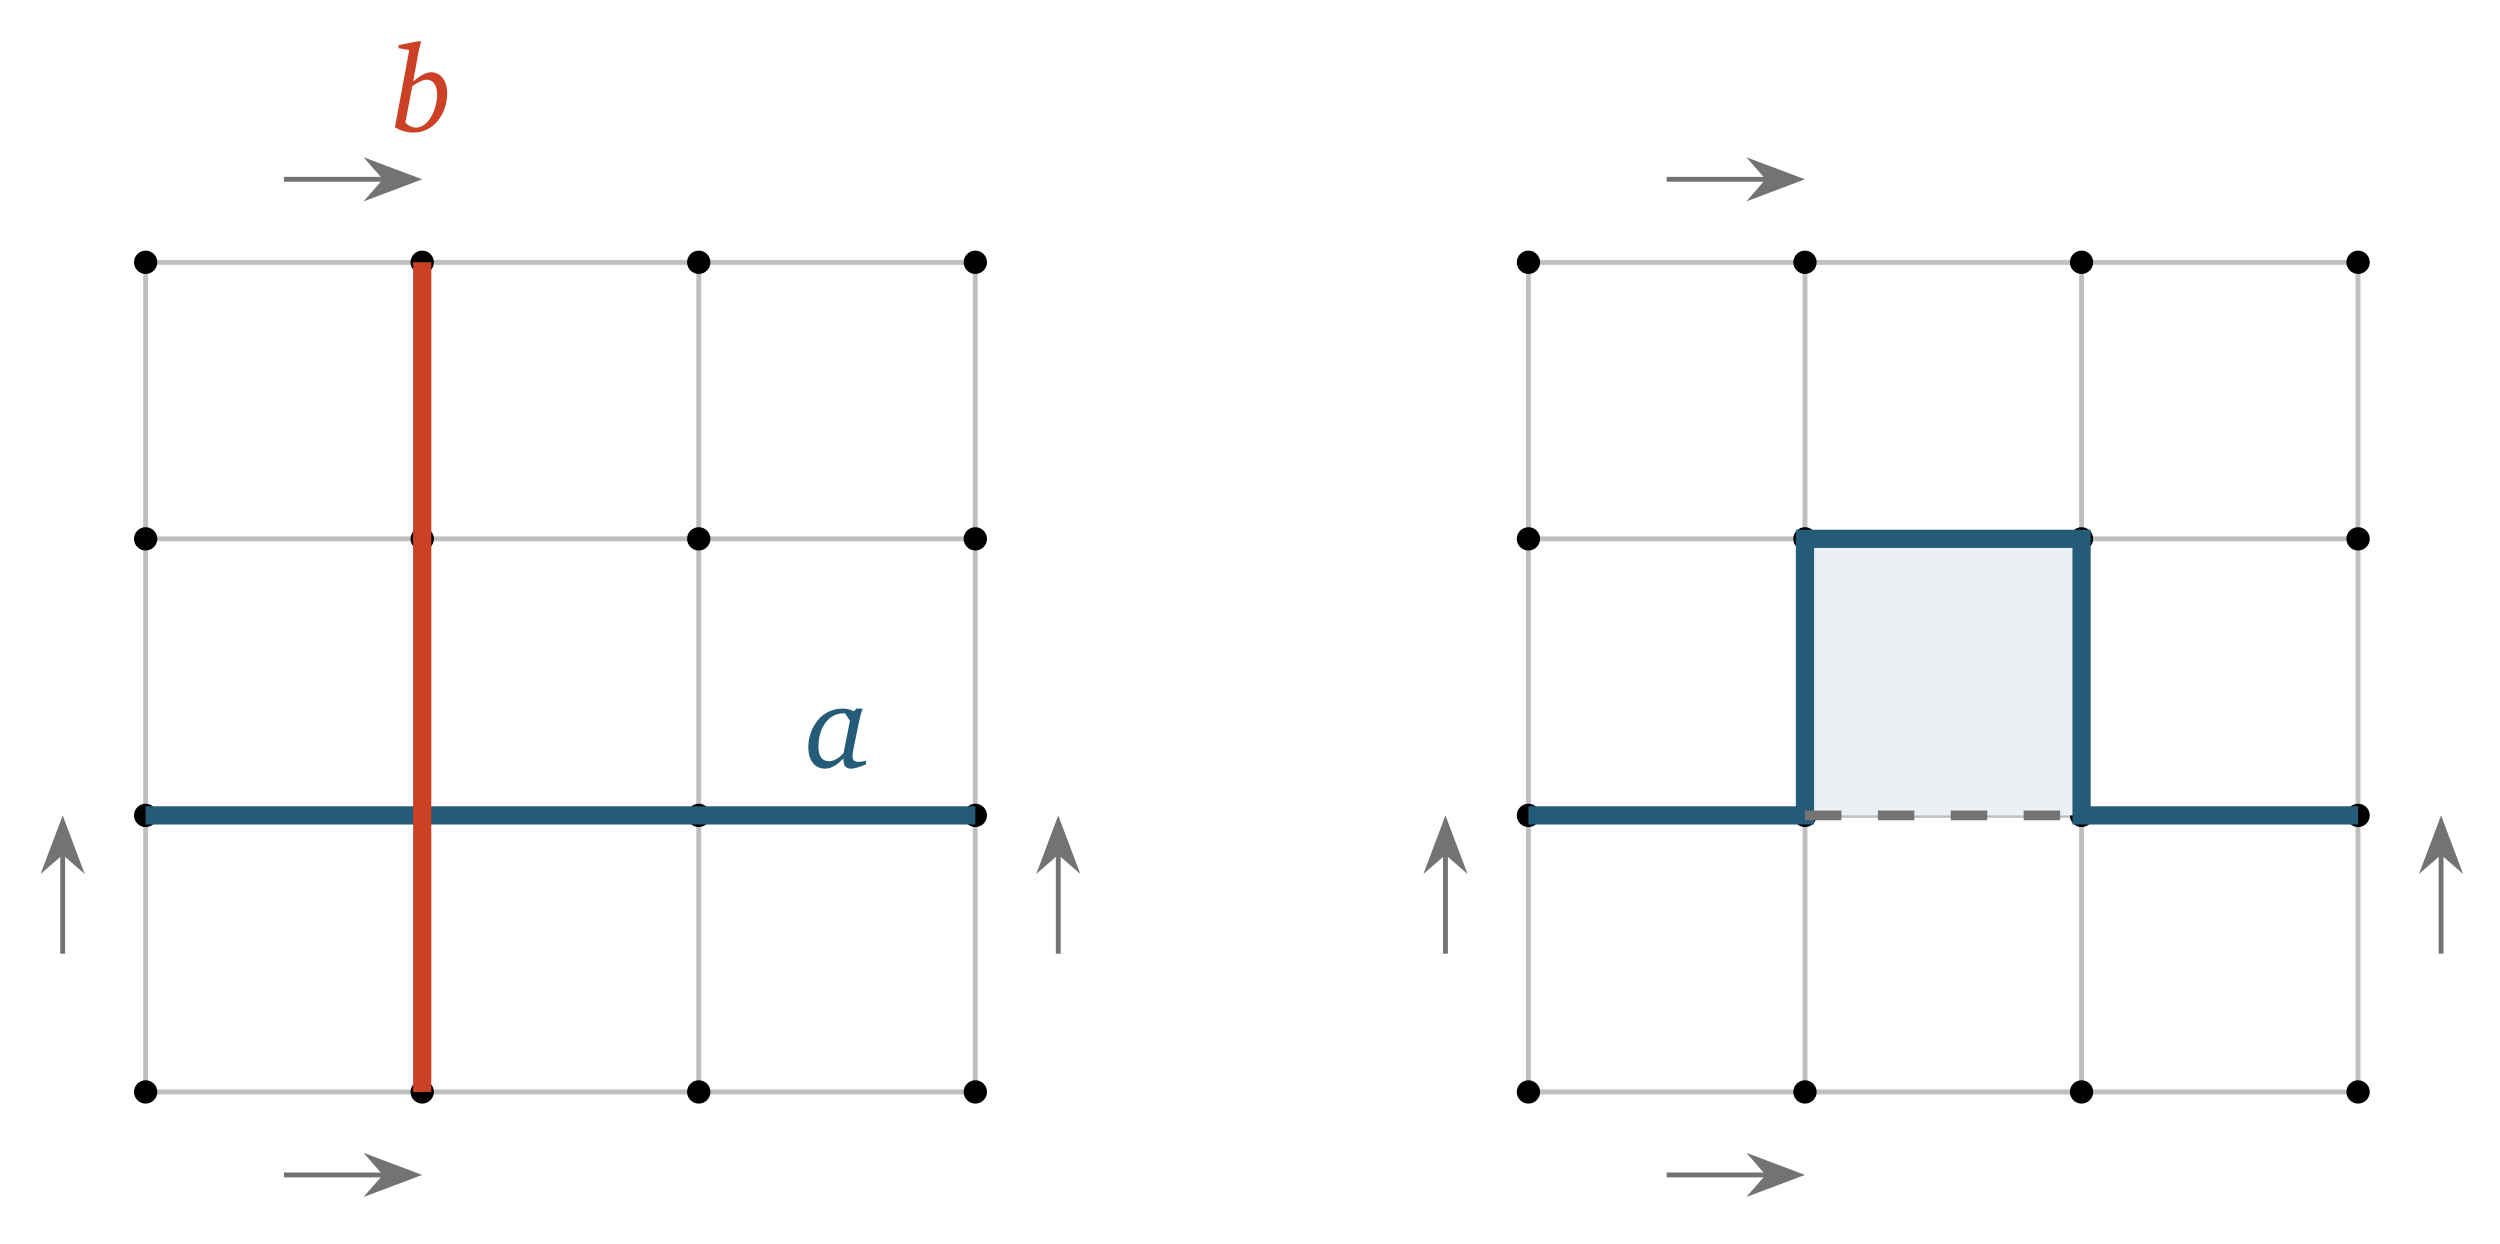
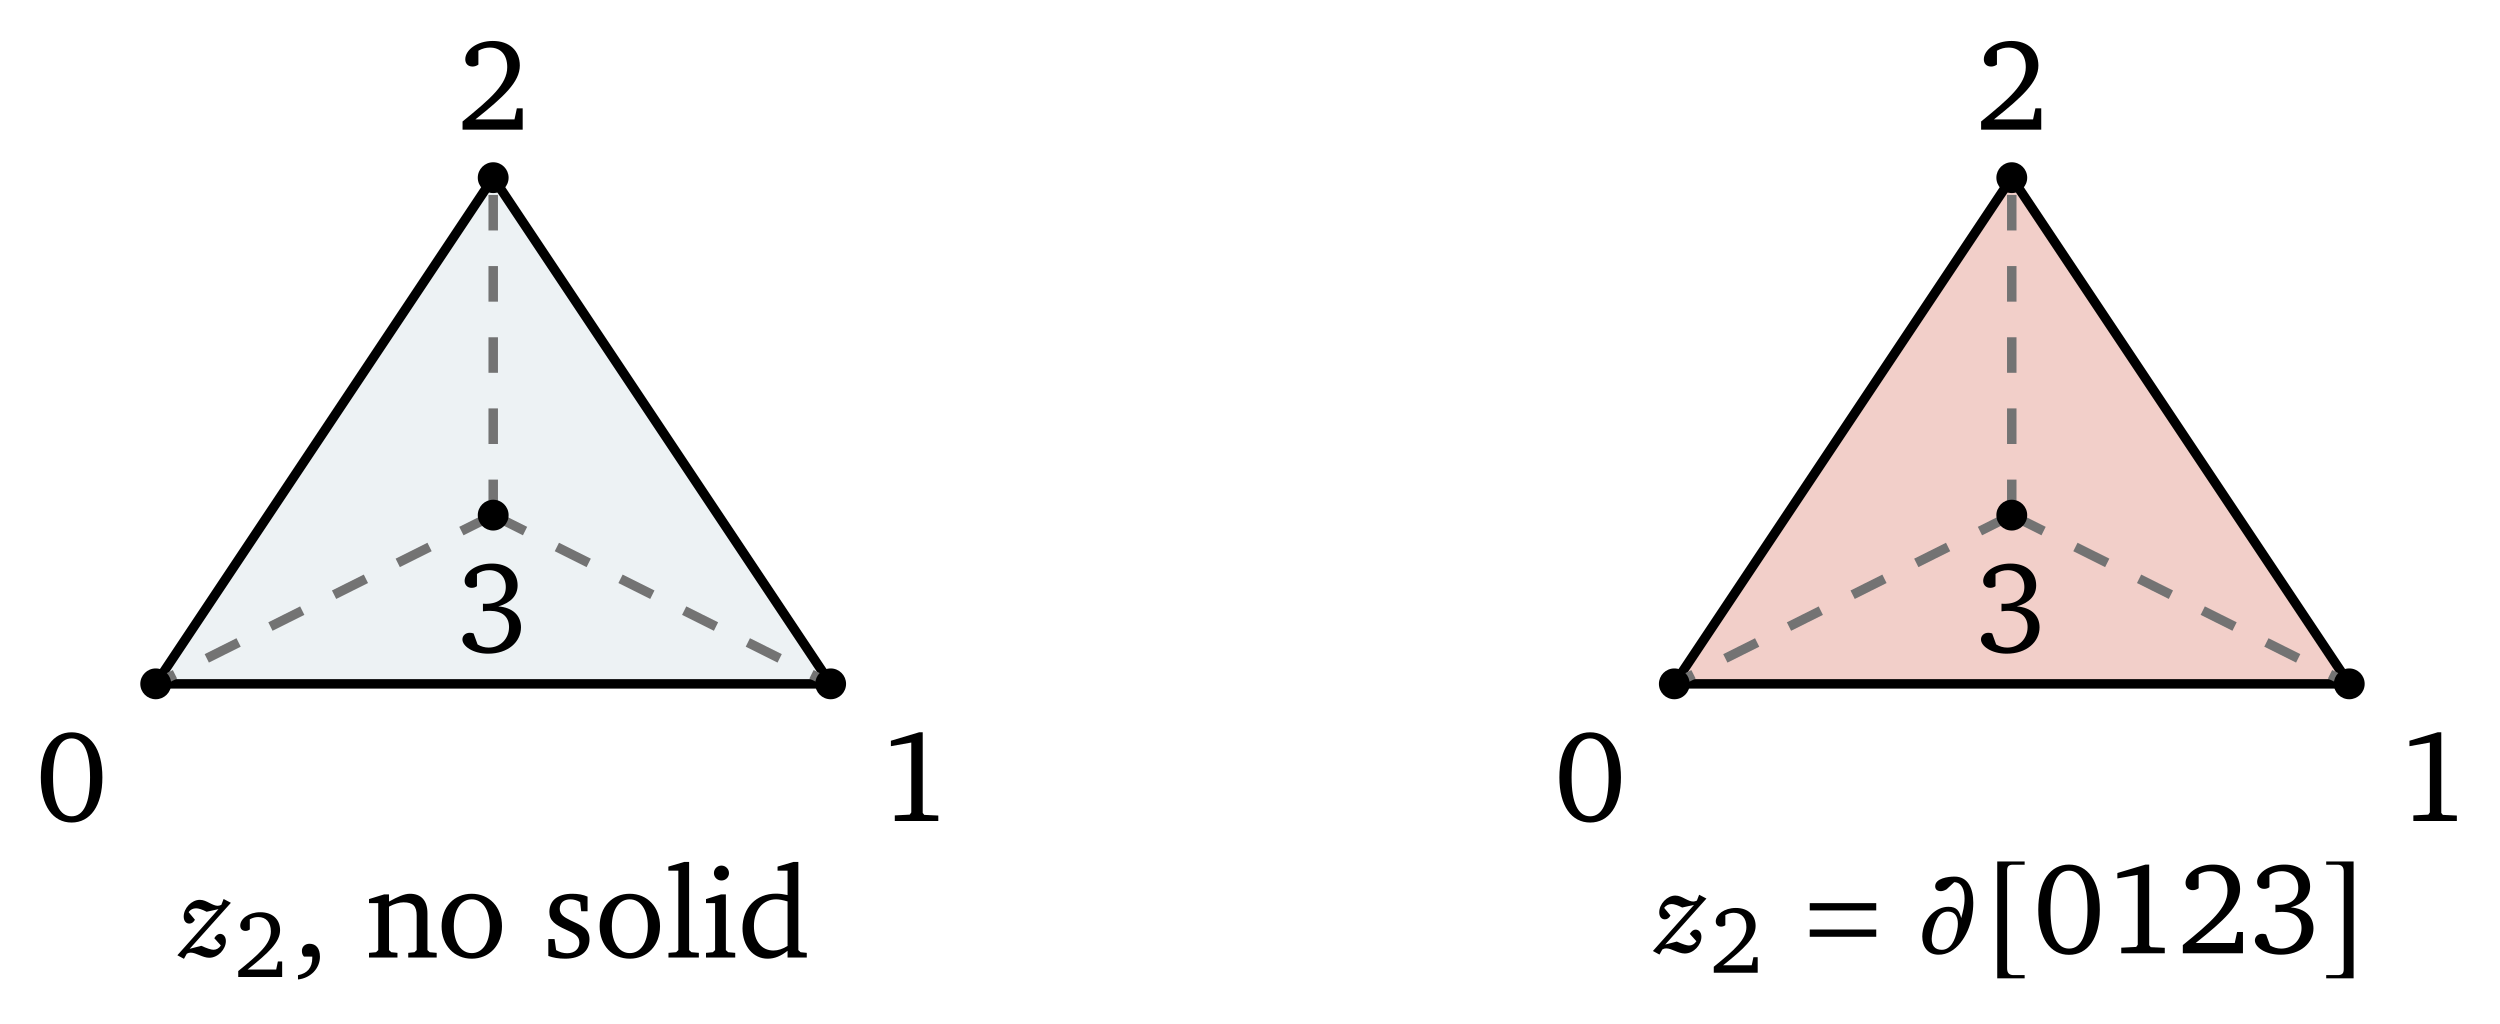
- <svg xmlns="http://www.w3.org/2000/svg" version="1.1" width="205pt" height="102pt" viewBox="0 -102 205 102">
+ <svg xmlns="http://www.w3.org/2000/svg" version="1.1" width="210pt" height="86pt" viewBox="0 -86 210 86">
  <g id="page1">
    <g transform="scale(1 -1)">
-       <path d="M11.941 12.461H79.977M11.941 35.137H79.977M11.941 57.816H79.977M11.941 80.484H79.977M11.941 12.461V80.492M34.621 12.461V80.492M57.297 12.461V80.492M79.969 12.461V80.492" stroke="#bfbfbf" fill="none" stroke-width=".399" />
-       <path d="M12.898 12.461C12.898 12.988 12.473 13.418 11.941 13.418C11.414 13.418 10.988 12.988 10.988 12.461C10.988 11.934 11.414 11.504 11.941 11.504C12.473 11.504 12.898 11.934 12.898 12.461Z" />
-       <path d="M12.898 35.137C12.898 35.664 12.473 36.094 11.941 36.094C11.414 36.094 10.988 35.664 10.988 35.137C10.988 34.609 11.414 34.18 11.941 34.18C12.473 34.18 12.898 34.609 12.898 35.137Z" />
-       <path d="M12.898 57.816C12.898 58.344 12.473 58.77 11.941 58.77C11.414 58.77 10.988 58.344 10.988 57.816C10.988 57.285 11.414 56.859 11.941 56.859C12.473 56.859 12.898 57.285 12.898 57.816Z" />
-       <path d="M12.898 80.492C12.898 81.02 12.473 81.449 11.941 81.449C11.414 81.449 10.988 81.02 10.988 80.492C10.988 79.965 11.414 79.535 11.941 79.535C12.473 79.535 12.898 79.965 12.898 80.492Z" />
-       <path d="M35.578 12.461C35.578 12.988 35.148 13.418 34.621 13.418C34.094 13.418 33.664 12.988 33.664 12.461C33.664 11.934 34.094 11.504 34.621 11.504C35.148 11.504 35.578 11.934 35.578 12.461Z" />
-       <path d="M35.578 35.137C35.578 35.664 35.148 36.094 34.621 36.094C34.094 36.094 33.664 35.664 33.664 35.137C33.664 34.609 34.094 34.18 34.621 34.18C35.148 34.18 35.578 34.609 35.578 35.137Z" />
-       <path d="M35.578 57.816C35.578 58.344 35.148 58.77 34.621 58.77C34.094 58.77 33.664 58.344 33.664 57.816C33.664 57.285 34.094 56.859 34.621 56.859C35.148 56.859 35.578 57.285 35.578 57.816Z" />
-       <path d="M35.578 80.492C35.578 81.02 35.148 81.449 34.621 81.449C34.094 81.449 33.664 81.02 33.664 80.492C33.664 79.965 34.094 79.535 34.621 79.535C35.148 79.535 35.578 79.965 35.578 80.492Z" />
-       <path d="M58.254 12.461C58.254 12.988 57.828 13.418 57.297 13.418C56.77 13.418 56.34 12.988 56.34 12.461C56.34 11.934 56.77 11.504 57.297 11.504C57.828 11.504 58.254 11.934 58.254 12.461Z" />
-       <path d="M58.254 35.137C58.254 35.664 57.828 36.094 57.297 36.094C56.77 36.094 56.34 35.664 56.34 35.137C56.34 34.609 56.77 34.18 57.297 34.18C57.828 34.18 58.254 34.609 58.254 35.137Z" />
-       <path d="M58.254 57.816C58.254 58.344 57.828 58.77 57.297 58.77C56.77 58.77 56.34 58.344 56.34 57.816C56.34 57.285 56.77 56.859 57.297 56.859C57.828 56.859 58.254 57.285 58.254 57.816Z" />
-       <path d="M58.254 80.492C58.254 81.02 57.828 81.449 57.297 81.449C56.77 81.449 56.34 81.02 56.34 80.492C56.34 79.965 56.77 79.535 57.297 79.535C57.828 79.535 58.254 79.965 58.254 80.492Z" />
-       <path d="M80.934 12.461C80.934 12.988 80.504 13.418 79.977 13.418C79.449 13.418 79.019 12.988 79.019 12.461C79.019 11.934 79.449 11.504 79.977 11.504C80.504 11.504 80.934 11.934 80.934 12.461Z" />
-       <path d="M80.934 35.137C80.934 35.664 80.504 36.094 79.977 36.094C79.449 36.094 79.019 35.664 79.019 35.137C79.019 34.609 79.449 34.18 79.977 34.18C80.504 34.18 80.934 34.609 80.934 35.137Z" />
-       <path d="M80.934 57.816C80.934 58.344 80.504 58.77 79.977 58.77C79.449 58.77 79.019 58.344 79.019 57.816C79.019 57.285 79.449 56.859 79.977 56.859C80.504 56.859 80.934 57.285 80.934 57.816Z" />
-       <path d="M80.934 80.492C80.934 81.02 80.504 81.449 79.977 81.449C79.449 81.449 79.019 81.02 79.019 80.492C79.019 79.965 79.449 79.535 79.977 79.535C80.504 79.535 80.934 79.965 80.934 80.492Z" />
-       <path d="M23.281 5.656H31.555" stroke="#737373" fill="none" stroke-width=".399" stroke-miterlimit="10" />
-       <path d="M34.055 5.656L30.48 7.004L31.656 5.656L30.48 4.312Z" fill="#737373" />
-       <path d="M34.055 5.656L30.48 7.004L31.656 5.656L30.48 4.312Z" stroke="#737373" fill="none" stroke-width=".399" stroke-miterlimit="10" />
-       <path d="M23.281 87.297H31.555" stroke="#737373" fill="none" stroke-width=".399" stroke-miterlimit="10" />
-       <path d="M34.055 87.297L30.48 88.641L31.656 87.297L30.48 85.949Z" fill="#737373" />
-       <path d="M34.055 87.297L30.48 88.641L31.656 87.297L30.48 85.949Z" stroke="#737373" fill="none" stroke-width=".399" stroke-miterlimit="10" />
-       <path d="M5.141 23.797V32.074" stroke="#737373" fill="none" stroke-width=".399" stroke-miterlimit="10" />
-       <path d="M5.141 34.57L3.793 31L5.141 32.172L6.484 31Z" fill="#737373" />
-       <path d="M5.141 34.57L3.793 31L5.141 32.172L6.484 31Z" stroke="#737373" fill="none" stroke-width=".399" stroke-miterlimit="10" />
-       <path d="M86.777 23.797V32.074" stroke="#737373" fill="none" stroke-width=".399" stroke-miterlimit="10" />
-       <path d="M86.777 34.57L85.434 31L86.777 32.172L88.125 31Z" fill="#737373" />
-       <path d="M86.777 34.57L85.434 31L86.777 32.172L88.125 31Z" stroke="#737373" fill="none" stroke-width=".399" stroke-miterlimit="10" />
-       <path d="M125.332 12.461H193.363M125.332 35.137H193.363M125.332 57.816H193.363M125.332 80.484H193.363M125.332 12.461V80.492M148.008 12.461V80.492M170.688 12.461V80.492M193.355 12.461V80.492" stroke="#bfbfbf" fill="none" stroke-width=".399" stroke-miterlimit="10" />
-       <path d="M126.289 12.461C126.289 12.988 125.859 13.418 125.332 13.418C124.801 13.418 124.375 12.988 124.375 12.461C124.375 11.934 124.801 11.504 125.332 11.504C125.859 11.504 126.289 11.934 126.289 12.461Z" />
-       <path d="M126.289 35.137C126.289 35.664 125.859 36.094 125.332 36.094C124.801 36.094 124.375 35.664 124.375 35.137C124.375 34.609 124.801 34.18 125.332 34.18C125.859 34.18 126.289 34.609 126.289 35.137Z" />
-       <path d="M126.289 57.816C126.289 58.344 125.859 58.77 125.332 58.77C124.801 58.77 124.375 58.344 124.375 57.816C124.375 57.285 124.801 56.859 125.332 56.859C125.859 56.859 126.289 57.285 126.289 57.816Z" />
-       <path d="M126.289 80.492C126.289 81.02 125.859 81.449 125.332 81.449C124.801 81.449 124.375 81.02 124.375 80.492C124.375 79.965 124.801 79.535 125.332 79.535C125.859 79.535 126.289 79.965 126.289 80.492Z" />
-       <path d="M148.965 12.461C148.965 12.988 148.535 13.418 148.008 13.418C147.48 13.418 147.051 12.988 147.051 12.461C147.051 11.934 147.48 11.504 148.008 11.504C148.535 11.504 148.965 11.934 148.965 12.461Z" />
-       <path d="M148.965 35.137C148.965 35.664 148.535 36.094 148.008 36.094C147.48 36.094 147.051 35.664 147.051 35.137C147.051 34.609 147.48 34.18 148.008 34.18C148.535 34.18 148.965 34.609 148.965 35.137Z" />
-       <path d="M148.965 57.816C148.965 58.344 148.535 58.77 148.008 58.77C147.48 58.77 147.051 58.344 147.051 57.816C147.051 57.285 147.48 56.859 148.008 56.859C148.535 56.859 148.965 57.285 148.965 57.816Z" />
-       <path d="M148.965 80.492C148.965 81.02 148.535 81.449 148.008 81.449C147.48 81.449 147.051 81.02 147.051 80.492C147.051 79.965 147.48 79.535 148.008 79.535C148.535 79.535 148.965 79.965 148.965 80.492Z" />
-       <path d="M171.641 12.461C171.641 12.988 171.215 13.418 170.688 13.418C170.156 13.418 169.73 12.988 169.73 12.461C169.73 11.934 170.156 11.504 170.688 11.504C171.215 11.504 171.641 11.934 171.641 12.461Z" />
-       <path d="M171.641 35.137C171.641 35.664 171.215 36.094 170.688 36.094C170.156 36.094 169.73 35.664 169.73 35.137C169.73 34.609 170.156 34.18 170.688 34.18C171.215 34.18 171.641 34.609 171.641 35.137Z" />
-       <path d="M171.641 57.816C171.641 58.344 171.215 58.77 170.688 58.77C170.156 58.77 169.73 58.344 169.73 57.816C169.73 57.285 170.156 56.859 170.688 56.859C171.215 56.859 171.641 57.285 171.641 57.816Z" />
-       <path d="M171.641 80.492C171.641 81.02 171.215 81.449 170.688 81.449C170.156 81.449 169.73 81.02 169.73 80.492C169.73 79.965 170.156 79.535 170.688 79.535C171.215 79.535 171.641 79.965 171.641 80.492Z" />
-       <path d="M194.32 12.461C194.32 12.988 193.891 13.418 193.363 13.418C192.836 13.418 192.406 12.988 192.406 12.461C192.406 11.934 192.836 11.504 193.363 11.504C193.891 11.504 194.32 11.934 194.32 12.461Z" />
-       <path d="M194.32 35.137C194.32 35.664 193.891 36.094 193.363 36.094C192.836 36.094 192.406 35.664 192.406 35.137C192.406 34.609 192.836 34.18 193.363 34.18C193.891 34.18 194.32 34.609 194.32 35.137Z" />
-       <path d="M194.32 57.816C194.32 58.344 193.891 58.77 193.363 58.77C192.836 58.77 192.406 58.344 192.406 57.816C192.406 57.285 192.836 56.859 193.363 56.859C193.891 56.859 194.32 57.285 194.32 57.816Z" />
-       <path d="M194.32 80.492C194.32 81.02 193.891 81.449 193.363 81.449C192.836 81.449 192.406 81.02 192.406 80.492C192.406 79.965 192.836 79.535 193.363 79.535C193.891 79.535 194.32 79.965 194.32 80.492Z" />
-       <path d="M136.668 5.656H144.945" stroke="#737373" fill="none" stroke-width=".399" stroke-miterlimit="10" />
-       <path d="M147.441 5.656L143.871 7.004L145.043 5.656L143.871 4.312Z" fill="#737373" />
-       <path d="M147.441 5.656L143.871 7.004L145.043 5.656L143.871 4.312Z" stroke="#737373" fill="none" stroke-width=".399" stroke-miterlimit="10" />
-       <path d="M136.668 87.297H144.945" stroke="#737373" fill="none" stroke-width=".399" stroke-miterlimit="10" />
-       <path d="M147.441 87.297L143.871 88.641L145.043 87.297L143.871 85.949Z" fill="#737373" />
-       <path d="M147.441 87.297L143.871 88.641L145.043 87.297L143.871 85.949Z" stroke="#737373" fill="none" stroke-width=".399" stroke-miterlimit="10" />
-       <path d="M118.527 23.797V32.074" stroke="#737373" fill="none" stroke-width=".399" stroke-miterlimit="10" />
-       <path d="M118.527 34.57L117.183 31L118.527 32.172L119.875 31Z" fill="#737373" />
-       <path d="M118.527 34.57L117.183 31L118.527 32.172L119.875 31Z" stroke="#737373" fill="none" stroke-width=".399" stroke-miterlimit="10" />
-       <path d="M200.168 23.797V32.074" stroke="#737373" fill="none" stroke-width=".399" stroke-miterlimit="10" />
-       <path d="M200.168 34.57L198.821 31L200.168 32.172L201.512 31Z" fill="#737373" />
-       <path d="M200.168 34.57L198.821 31L200.168 32.172L201.512 31Z" stroke="#737373" fill="none" stroke-width=".399" stroke-miterlimit="10" />
-       <path d="M11.941 35.137H79.977" stroke="#245b78" fill="none" stroke-width="1.494" stroke-miterlimit="10" />
-       <path d="M70.225 43.897L70.024 43.676C69.713 43.827 69.402 43.897 69.121 43.897C68.128 43.897 67.315 43.425 66.803 42.582C66.462 42.02 66.282 41.398 66.282 40.726C66.282 39.622 66.813 38.97 67.666 38.97C68.148 38.97 68.63 39.251 69.162 39.813V39.732C69.162 39.221 69.352 38.97 69.773 38.97C70.044 38.97 70.456 39.09 71.008 39.321V39.622C70.737 39.562 70.556 39.522 70.446 39.522C70.075 39.522 69.904 39.662 69.904 39.983C69.904 40.124 69.934 40.354 70.004 40.686L70.366 42.462C70.516 43.204 70.647 43.686 70.747 43.897H70.225ZM69.292 43.505L69.693 42.893L69.172 40.244C68.76 39.803 68.369 39.582 67.988 39.582C67.405 39.582 67.114 39.983 67.114 40.786C67.114 42.382 67.978 43.505 69.152 43.505H69.292Z" fill="#245b78" />
-       <path d="M34.621 12.461V80.492" stroke="#cc4125" fill="none" stroke-width="1.494" stroke-miterlimit="10" />
-       <path d="M34.21 98.603L32.685 98.302V98.051L33.558 97.891L32.384 91.569C32.865 91.268 33.377 91.128 33.909 91.128C34.672 91.128 35.374 91.459 35.886 92.081C36.398 92.703 36.669 93.506 36.669 94.369C36.669 95.402 36.117 96.075 35.364 96.075C34.963 96.075 34.471 95.824 33.879 95.322L34.31 97.68C34.371 98.021 34.451 98.322 34.541 98.603H34.21ZM34.13 91.539C33.799 91.539 33.508 91.67 33.237 91.941L33.809 94.931C34.291 95.262 34.652 95.463 35.013 95.463C35.505 95.463 35.846 95.011 35.846 94.238C35.846 93.095 35.163 91.539 34.13 91.539Z" fill="#cc4125" />
-       <path d="M148.008 35.137V57.816H170.688V35.137Z" fill="#ebf0f3" />
-       <path d="M125.332 35.137H148.008V57.816H170.688V35.137H193.363" stroke="#245b78" fill="none" stroke-width="1.494" stroke-miterlimit="10" />
-       <path d="M148.008 35.137H170.688" stroke="#737373" fill="none" stroke-width=".797" stroke-miterlimit="10" stroke-dasharray="2.989 2.989" />
+       <path d="M13.082 28.555H69.777L41.43 71.074Z" fill="#edf2f4" />
+       <path d="M13.082 28.555H69.777L41.43 71.074Z" stroke="#000" fill="none" stroke-width=".797" stroke-miterlimit="10" />
+       <path d="M41.43 42.727L13.082 28.555M41.43 42.727L69.777 28.555M41.43 42.727V71.074" stroke="#737373" fill="none" stroke-width=".797" stroke-miterlimit="10" stroke-dasharray="2.989 2.989" />
+       <path d="M14.379 28.555C14.379 29.27 13.797 29.852 13.082 29.852S11.785 29.27 11.785 28.555C11.785 27.84 12.367 27.262 13.082 27.262S14.379 27.84 14.379 28.555Z" />
+       <path d="M6.014 24.487C4.455 24.487 3.429 23.113 3.429 20.702S4.455 16.906 6.014 16.906C7.574 16.906 8.6 18.291 8.6 20.702S7.574 24.487 6.014 24.487ZM6.014 23.975C7.018 23.975 7.564 22.862 7.564 20.702S7.018 17.43 6.014 17.43C5.011 17.43 4.455 18.531 4.455 20.691C4.455 22.862 5.011 23.975 6.014 23.975Z" />
+       <path d="M71.07 28.555C71.07 29.27 70.492 29.852 69.777 29.852C69.059 29.852 68.481 29.27 68.481 28.555C68.481 27.84 69.059 27.262 69.777 27.262C70.492 27.262 71.07 27.84 71.07 28.555Z" />
+       <path d="M77.202 24.487L74.835 23.778V23.32L76.548 23.626V17.757L76.417 17.571L75.163 17.506V17.037H78.817V17.495L77.639 17.55L77.508 17.713V24.487H77.202Z" />
+       <path d="M42.723 71.074C42.723 71.789 42.145 72.371 41.43 72.371C40.715 72.371 40.133 71.789 40.133 71.074C40.133 70.359 40.715 69.781 41.43 69.781C42.145 69.781 42.723 70.359 42.723 71.074Z" />
+       <path d="M39.934 75.971C42.345 77.891 43.665 79.123 43.665 80.498C43.665 81.73 42.803 82.56 41.396 82.56C40.043 82.56 39.083 81.785 39.083 81.021C39.083 80.65 39.312 80.41 39.694 80.41C39.869 80.41 40.032 80.465 40.185 80.574V81.741C40.512 81.927 40.828 82.003 41.156 82.003C42.061 82.003 42.607 81.392 42.607 80.356C42.607 78.927 41.243 77.738 38.854 75.796V75.109H43.905V76.898H43.414L43.218 75.971H39.934Z" />
+       <path d="M42.723 42.727C42.723 43.445 42.145 44.023 41.43 44.023C40.715 44.023 40.133 43.445 40.133 42.727C40.133 42.012 40.715 41.434 41.43 41.434C42.145 41.434 42.723 42.012 42.723 42.727Z" />
+       <path d="M41.854 35.061C42.923 35.366 43.479 35.988 43.479 36.828C43.479 37.93 42.639 38.661 41.33 38.661C39.967 38.661 39.029 37.93 39.029 37.21C39.029 36.861 39.269 36.621 39.618 36.621C39.792 36.621 39.934 36.664 40.065 36.763V37.788C40.381 38.006 40.719 38.104 41.101 38.104C41.941 38.104 42.487 37.548 42.487 36.686C42.487 35.803 41.898 35.279 40.796 35.279C40.719 35.279 40.643 35.29 40.567 35.29V34.646C40.774 34.679 40.97 34.69 41.145 34.69C42.192 34.69 42.759 34.188 42.759 33.326C42.759 32.355 42.039 31.603 41.047 31.603C40.719 31.603 40.414 31.69 40.119 31.864L39.781 32.792C39.661 32.835 39.552 32.846 39.454 32.846C39.105 32.846 38.843 32.606 38.843 32.29C38.843 31.734 39.705 31.09 41.003 31.09C42.683 31.09 43.763 32.083 43.763 33.304C43.763 34.297 43.065 34.973 41.854 35.061Z" />
+       <path d="M18.783 10.485L18.592 9.993C18.482 9.943 18.382 9.913 18.291 9.913C18.081 9.913 17.87 10.013 17.609 10.143C17.338 10.284 17.087 10.414 16.786 10.414C16.094 10.414 15.431 9.712 15.431 9.01C15.431 8.638 15.622 8.418 15.903 8.418C16.104 8.418 16.254 8.528 16.375 8.739L15.843 9.381C15.993 9.592 16.214 9.702 16.475 9.702C16.686 9.702 16.987 9.602 17.358 9.411L18.352 9.632L14.899 5.758L15.452 5.458L15.692 5.889C15.802 5.949 15.903 5.979 16.013 5.979C16.495 5.979 17.007 5.548 17.579 5.548C18.311 5.548 18.973 6.26 18.973 6.953C18.973 7.314 18.763 7.555 18.482 7.555C18.311 7.555 18.141 7.434 18 7.193L18.552 6.581C18.392 6.341 18.181 6.22 17.93 6.22C17.739 6.22 17.398 6.33 16.907 6.551L15.933 6.3L19.395 10.164L18.783 10.485Z" />
+       <path d="M20.8 4.56C22.562 5.963 23.526 6.863 23.526 7.867C23.526 8.768 22.896 9.373 21.868 9.373C20.88 9.373 20.179 8.807 20.179 8.25C20.179 7.979 20.346 7.803 20.625 7.803C20.753 7.803 20.872 7.843 20.984 7.923V8.776C21.223 8.911 21.454 8.967 21.693 8.967C22.354 8.967 22.753 8.521 22.753 7.764C22.753 6.72 21.757 5.851 20.012 4.433V3.931H23.701V5.238H23.342L23.199 4.56H20.8Z" />
+       <path d="M25.031 3.724C26.133 3.844 26.875 4.695 26.875 5.633C26.875 6.332 26.548 6.724 26.002 6.724C25.631 6.724 25.359 6.484 25.359 6.124C25.359 5.928 25.413 5.775 25.533 5.644H26.231V5.524C26.231 4.728 25.828 4.237 25.031 4.084V3.724Z" />
+       <path d="M30.997 5.568H33.386V5.961L32.863 6.015L32.677 6.19V9.844C33.146 10.084 33.55 10.204 33.899 10.204C34.706 10.204 35.001 9.877 35.001 9.08V6.19L34.815 6.015L34.292 5.961V5.568H36.681V5.961L36.092 6.015L35.906 6.19V9.266C35.906 10.357 35.383 10.924 34.433 10.924C33.964 10.924 33.408 10.673 32.677 10.269V10.869H32.263L30.997 10.477V10.138H31.772V6.19L31.586 6.015L30.997 5.961V5.568Z" />
+       <path d="M39.625 10.924C38.153 10.924 37.094 9.822 37.094 8.197C37.094 6.582 38.164 5.47 39.625 5.47C41.087 5.47 42.167 6.582 42.167 8.197C42.167 9.811 41.098 10.924 39.625 10.924ZM39.625 10.455C40.509 10.455 41.141 9.604 41.141 8.197C41.141 6.779 40.509 5.939 39.625 5.939C38.753 5.939 38.12 6.79 38.12 8.197C38.12 9.615 38.742 10.455 39.625 10.455Z" />
+       <path d="M49.355 10.684C48.984 10.848 48.559 10.924 48.079 10.924C46.835 10.924 46.148 10.357 46.148 9.397C46.148 8.666 46.628 8.317 47.555 7.902C48.275 7.575 48.668 7.379 48.668 6.812C48.668 6.299 48.275 5.928 47.642 5.928C47.326 5.928 47.02 6.015 46.715 6.19L46.584 7.117H46.06V5.699C46.442 5.557 46.922 5.47 47.479 5.47C48.766 5.47 49.519 6.092 49.519 7.106C49.519 7.51 49.366 7.837 49.104 8.044C48.744 8.339 48.33 8.491 47.948 8.677C47.337 8.971 47.02 9.2 47.02 9.669C47.02 10.16 47.348 10.455 47.926 10.455C48.188 10.455 48.45 10.378 48.733 10.226L48.821 9.451H49.355V10.684ZM52.9 10.924C51.428 10.924 50.37 9.822 50.37 8.197C50.37 6.582 51.439 5.47 52.9 5.47C54.362 5.47 55.442 6.582 55.442 8.197C55.442 9.811 54.373 10.924 52.9 10.924ZM52.9 10.455C53.784 10.455 54.417 9.604 54.417 8.197C54.417 6.779 53.784 5.939 52.9 5.939C52.028 5.939 51.395 6.79 51.395 8.197C51.395 9.615 52.017 10.455 52.9 10.455ZM56.151 5.568H58.704V5.961L58.082 6.015L57.886 6.19V13.597H57.471L56.141 13.204V12.866H56.98V6.19L56.795 6.015L56.151 5.961V5.568ZM60.602 13.291C60.253 13.291 59.969 13.018 59.969 12.658C59.969 12.309 60.253 12.037 60.602 12.037C60.951 12.037 61.235 12.309 61.235 12.658C61.235 13.008 60.951 13.291 60.602 13.291ZM60.559 10.869L59.304 10.477V10.138H60.068V6.19L59.882 6.015L59.304 5.961V5.568H61.759V5.961L61.169 6.015L60.973 6.19V10.869H60.559ZM66.155 12.866V10.815C65.817 10.891 65.489 10.935 65.184 10.935C63.526 10.935 62.37 9.768 62.37 8.022C62.37 6.495 63.286 5.47 64.475 5.47C65.075 5.47 65.598 5.688 66.155 6.135V5.568H67.769V5.961L67.246 6.015L67.06 6.19V13.597H66.646L65.315 13.204V12.866H66.155ZM66.155 6.539C65.751 6.288 65.358 6.157 64.966 6.157C63.984 6.157 63.33 6.931 63.33 8.208C63.33 9.571 64.093 10.455 65.195 10.455C65.457 10.455 65.784 10.389 66.155 10.28V6.539Z" />
+       <path d="M140.645 28.555H197.336L168.988 71.074Z" fill="#edf2f4" />
+       <path d="M140.645 28.555H197.336L168.988 71.074Z" fill="#f2cfc9" />
+       <path d="M140.645 28.555H197.336L168.988 71.074Z" stroke="#000" fill="none" stroke-width=".797" stroke-miterlimit="10" />
+       <path d="M168.988 42.727L140.645 28.555M168.988 42.727L197.336 28.555M168.988 42.727V71.074" stroke="#737373" fill="none" stroke-width=".797" stroke-miterlimit="10" stroke-dasharray="2.989 2.989" />
+       <path d="M141.937 28.555C141.937 29.27 141.359 29.852 140.645 29.852C139.926 29.852 139.348 29.27 139.348 28.555C139.348 27.84 139.926 27.262 140.645 27.262C141.359 27.262 141.937 27.84 141.937 28.555Z" />
+       <path d="M133.573 24.487C132.014 24.487 130.988 23.113 130.988 20.702S132.014 16.906 133.573 16.906C135.133 16.906 136.159 18.291 136.159 20.702S135.133 24.487 133.573 24.487ZM133.573 23.975C134.577 23.975 135.123 22.862 135.123 20.702S134.577 17.43 133.573 17.43C132.57 17.43 132.014 18.531 132.014 20.691C132.014 22.862 132.57 23.975 133.573 23.975Z" />
+       <path d="M198.633 28.555C198.633 29.27 198.051 29.852 197.336 29.852S196.043 29.27 196.043 28.555C196.043 27.84 196.621 27.262 197.336 27.262S198.633 27.84 198.633 28.555Z" />
+       <path d="M204.761 24.487L202.394 23.778V23.32L204.107 23.626V17.757L203.976 17.571L202.722 17.506V17.037H206.376V17.495L205.198 17.55L205.067 17.713V24.487H204.761Z" />
+       <path d="M170.285 71.074C170.285 71.789 169.703 72.371 168.988 72.371S167.695 71.789 167.695 71.074C167.695 70.359 168.273 69.781 168.988 69.781S170.285 70.359 170.285 71.074Z" />
+       <path d="M167.493 75.971C169.904 77.891 171.224 79.123 171.224 80.498C171.224 81.73 170.362 82.56 168.955 82.56C167.602 82.56 166.642 81.785 166.642 81.021C166.642 80.65 166.871 80.41 167.253 80.41C167.428 80.41 167.591 80.465 167.744 80.574V81.741C168.071 81.927 168.387 82.003 168.715 82.003C169.62 82.003 170.166 81.392 170.166 80.356C170.166 78.927 168.802 77.738 166.413 75.796V75.109H171.464V76.898H170.973L170.777 75.971H167.493Z" />
+       <path d="M170.285 42.727C170.285 43.445 169.703 44.023 168.988 44.023S167.695 43.445 167.695 42.727C167.695 42.012 168.273 41.434 168.988 41.434S170.285 42.012 170.285 42.727Z" />
+       <path d="M169.413 35.061C170.482 35.366 171.038 35.988 171.038 36.828C171.038 37.93 170.198 38.661 168.889 38.661C167.526 38.661 166.588 37.93 166.588 37.21C166.588 36.861 166.828 36.621 167.177 36.621C167.351 36.621 167.493 36.664 167.624 36.763V37.788C167.94 38.006 168.278 38.104 168.66 38.104C169.5 38.104 170.046 37.548 170.046 36.686C170.046 35.803 169.457 35.279 168.355 35.279C168.278 35.279 168.202 35.29 168.126 35.29V34.646C168.333 34.679 168.529 34.69 168.704 34.69C169.751 34.69 170.318 34.188 170.318 33.326C170.318 32.355 169.598 31.603 168.606 31.603C168.278 31.603 167.973 31.69 167.678 31.864L167.34 32.792C167.22 32.835 167.111 32.846 167.013 32.846C166.664 32.846 166.402 32.606 166.402 32.29C166.402 31.734 167.264 31.09 168.562 31.09C170.242 31.09 171.322 32.083 171.322 33.304C171.322 34.297 170.624 34.973 169.413 35.061Z" />
+       <path d="M142.728 10.842L142.537 10.35C142.427 10.3 142.327 10.27 142.236 10.27C142.026 10.27 141.815 10.37 141.554 10.501C141.283 10.641 141.032 10.772 140.731 10.772C140.039 10.772 139.376 10.069 139.376 9.367C139.376 8.996 139.567 8.775 139.848 8.775C140.049 8.775 140.199 8.885 140.32 9.096L139.788 9.738C139.938 9.949 140.159 10.059 140.42 10.059C140.631 10.059 140.932 9.959 141.303 9.768L142.297 9.989L138.844 6.116L139.397 5.815L139.637 6.246C139.747 6.306 139.848 6.337 139.958 6.337C140.44 6.337 140.952 5.905 141.524 5.905C142.256 5.905 142.918 6.618 142.918 7.31C142.918 7.671 142.708 7.912 142.427 7.912C142.256 7.912 142.086 7.792 141.945 7.551L142.497 6.939C142.337 6.698 142.126 6.577 141.875 6.577C141.684 6.577 141.343 6.688 140.852 6.909L139.878 6.658L143.34 10.521L142.728 10.842Z" />
+       <path d="M144.745 4.918C146.507 6.321 147.471 7.222 147.471 8.225C147.471 9.126 146.841 9.732 145.813 9.732C144.825 9.732 144.124 9.166 144.124 8.608C144.124 8.337 144.291 8.162 144.57 8.162C144.698 8.162 144.817 8.202 144.929 8.281V9.134C145.168 9.269 145.399 9.325 145.638 9.325C146.299 9.325 146.698 8.879 146.698 8.122C146.698 7.078 145.702 6.209 143.957 4.791V4.289H147.646V5.596H147.287L147.144 4.918H144.745Z" />
+       <path d="M157.604 9.525V10.136H152.018V9.525H157.604ZM157.604 7.31V7.921H152.018V7.31H157.604Z" />
+       <path d="M162.555 11.554C162.555 11.293 162.726 11.143 163.027 11.143C163.167 11.143 163.328 11.193 163.508 11.293L164.151 11.896C164.803 11.886 165.024 11.233 165.024 10.521C165.024 9.919 164.873 9.377 164.743 8.885C164.582 9.457 164.402 9.829 163.669 9.829C162.645 9.829 161.732 8.935 161.532 7.892C161.492 7.701 161.471 7.51 161.471 7.34C161.471 6.447 161.953 5.805 162.846 5.805C164.281 5.805 165.325 7.36 165.636 8.966C165.716 9.367 165.756 9.778 165.756 10.16C165.756 11.374 165.315 12.367 164.181 12.367C163.629 12.367 162.555 12.217 162.555 11.554ZM162.324 7.641C162.505 8.564 162.846 9.427 163.639 9.427C164.221 9.427 164.462 8.996 164.462 8.403C164.462 8.233 164.442 8.052 164.402 7.862C164.231 7.009 163.85 6.216 163.107 6.216C162.515 6.216 162.264 6.577 162.264 7.139C162.264 7.29 162.294 7.46 162.324 7.641Z" />
+       <path d="M170.07 4.092H169.131C168.771 4.092 168.597 4.278 168.597 4.66V12.885C168.597 13.223 168.739 13.365 169.088 13.365H170.07V13.638H167.768V3.82H170.07V4.092Z" />
+       <path d="M173.801 13.376C172.241 13.376 171.215 12.001 171.215 9.59C171.215 7.179 172.241 5.794 173.801 5.794C175.361 5.794 176.386 7.179 176.386 9.59C176.386 12.001 175.361 13.376 173.801 13.376ZM173.801 12.863C174.804 12.863 175.35 11.75 175.35 9.59S174.804 6.318 173.801 6.318C172.797 6.318 172.241 7.419 172.241 9.579C172.241 11.75 172.797 12.863 173.801 12.863ZM180.226 13.376L177.859 12.667V12.209L179.572 12.514V6.645L179.441 6.459L178.186 6.394V5.925H181.841V6.383L180.662 6.438L180.532 6.601V13.376H180.226ZM184.437 6.787C186.848 8.707 188.168 9.939 188.168 11.314C188.168 12.547 187.306 13.376 185.899 13.376C184.546 13.376 183.586 12.601 183.586 11.838C183.586 11.467 183.815 11.227 184.197 11.227C184.372 11.227 184.535 11.281 184.688 11.39V12.558C185.015 12.743 185.331 12.819 185.659 12.819C186.564 12.819 187.109 12.209 187.109 11.172C187.109 9.743 185.746 8.554 183.357 6.612V5.925H188.408V7.714H187.917L187.72 6.787H184.437ZM192.422 9.776C193.491 10.081 194.048 10.703 194.048 11.543C194.048 12.645 193.208 13.376 191.899 13.376C190.535 13.376 189.597 12.645 189.597 11.925C189.597 11.576 189.837 11.336 190.186 11.336C190.361 11.336 190.502 11.379 190.633 11.478V12.503C190.95 12.721 191.288 12.819 191.669 12.819C192.51 12.819 193.055 12.263 193.055 11.401C193.055 10.518 192.466 9.994 191.364 9.994C191.288 9.994 191.211 10.005 191.135 10.005V9.361C191.342 9.394 191.539 9.405 191.713 9.405C192.761 9.405 193.328 8.903 193.328 8.041C193.328 7.07 192.608 6.318 191.615 6.318C191.288 6.318 190.982 6.405 190.688 6.579L190.35 7.507C190.23 7.55 190.12 7.561 190.022 7.561C189.673 7.561 189.411 7.321 189.411 7.005C189.411 6.449 190.273 5.805 191.571 5.805C193.251 5.805 194.331 6.798 194.331 8.019C194.331 9.012 193.633 9.688 192.422 9.776Z" />
+       <path d="M195.401 4.092V3.82H197.703V13.638H195.401V13.365H196.339C196.699 13.365 196.873 13.179 196.873 12.798V4.572C196.873 4.234 196.721 4.092 196.383 4.092H195.401Z" />
    </g>
  </g>
</svg>
